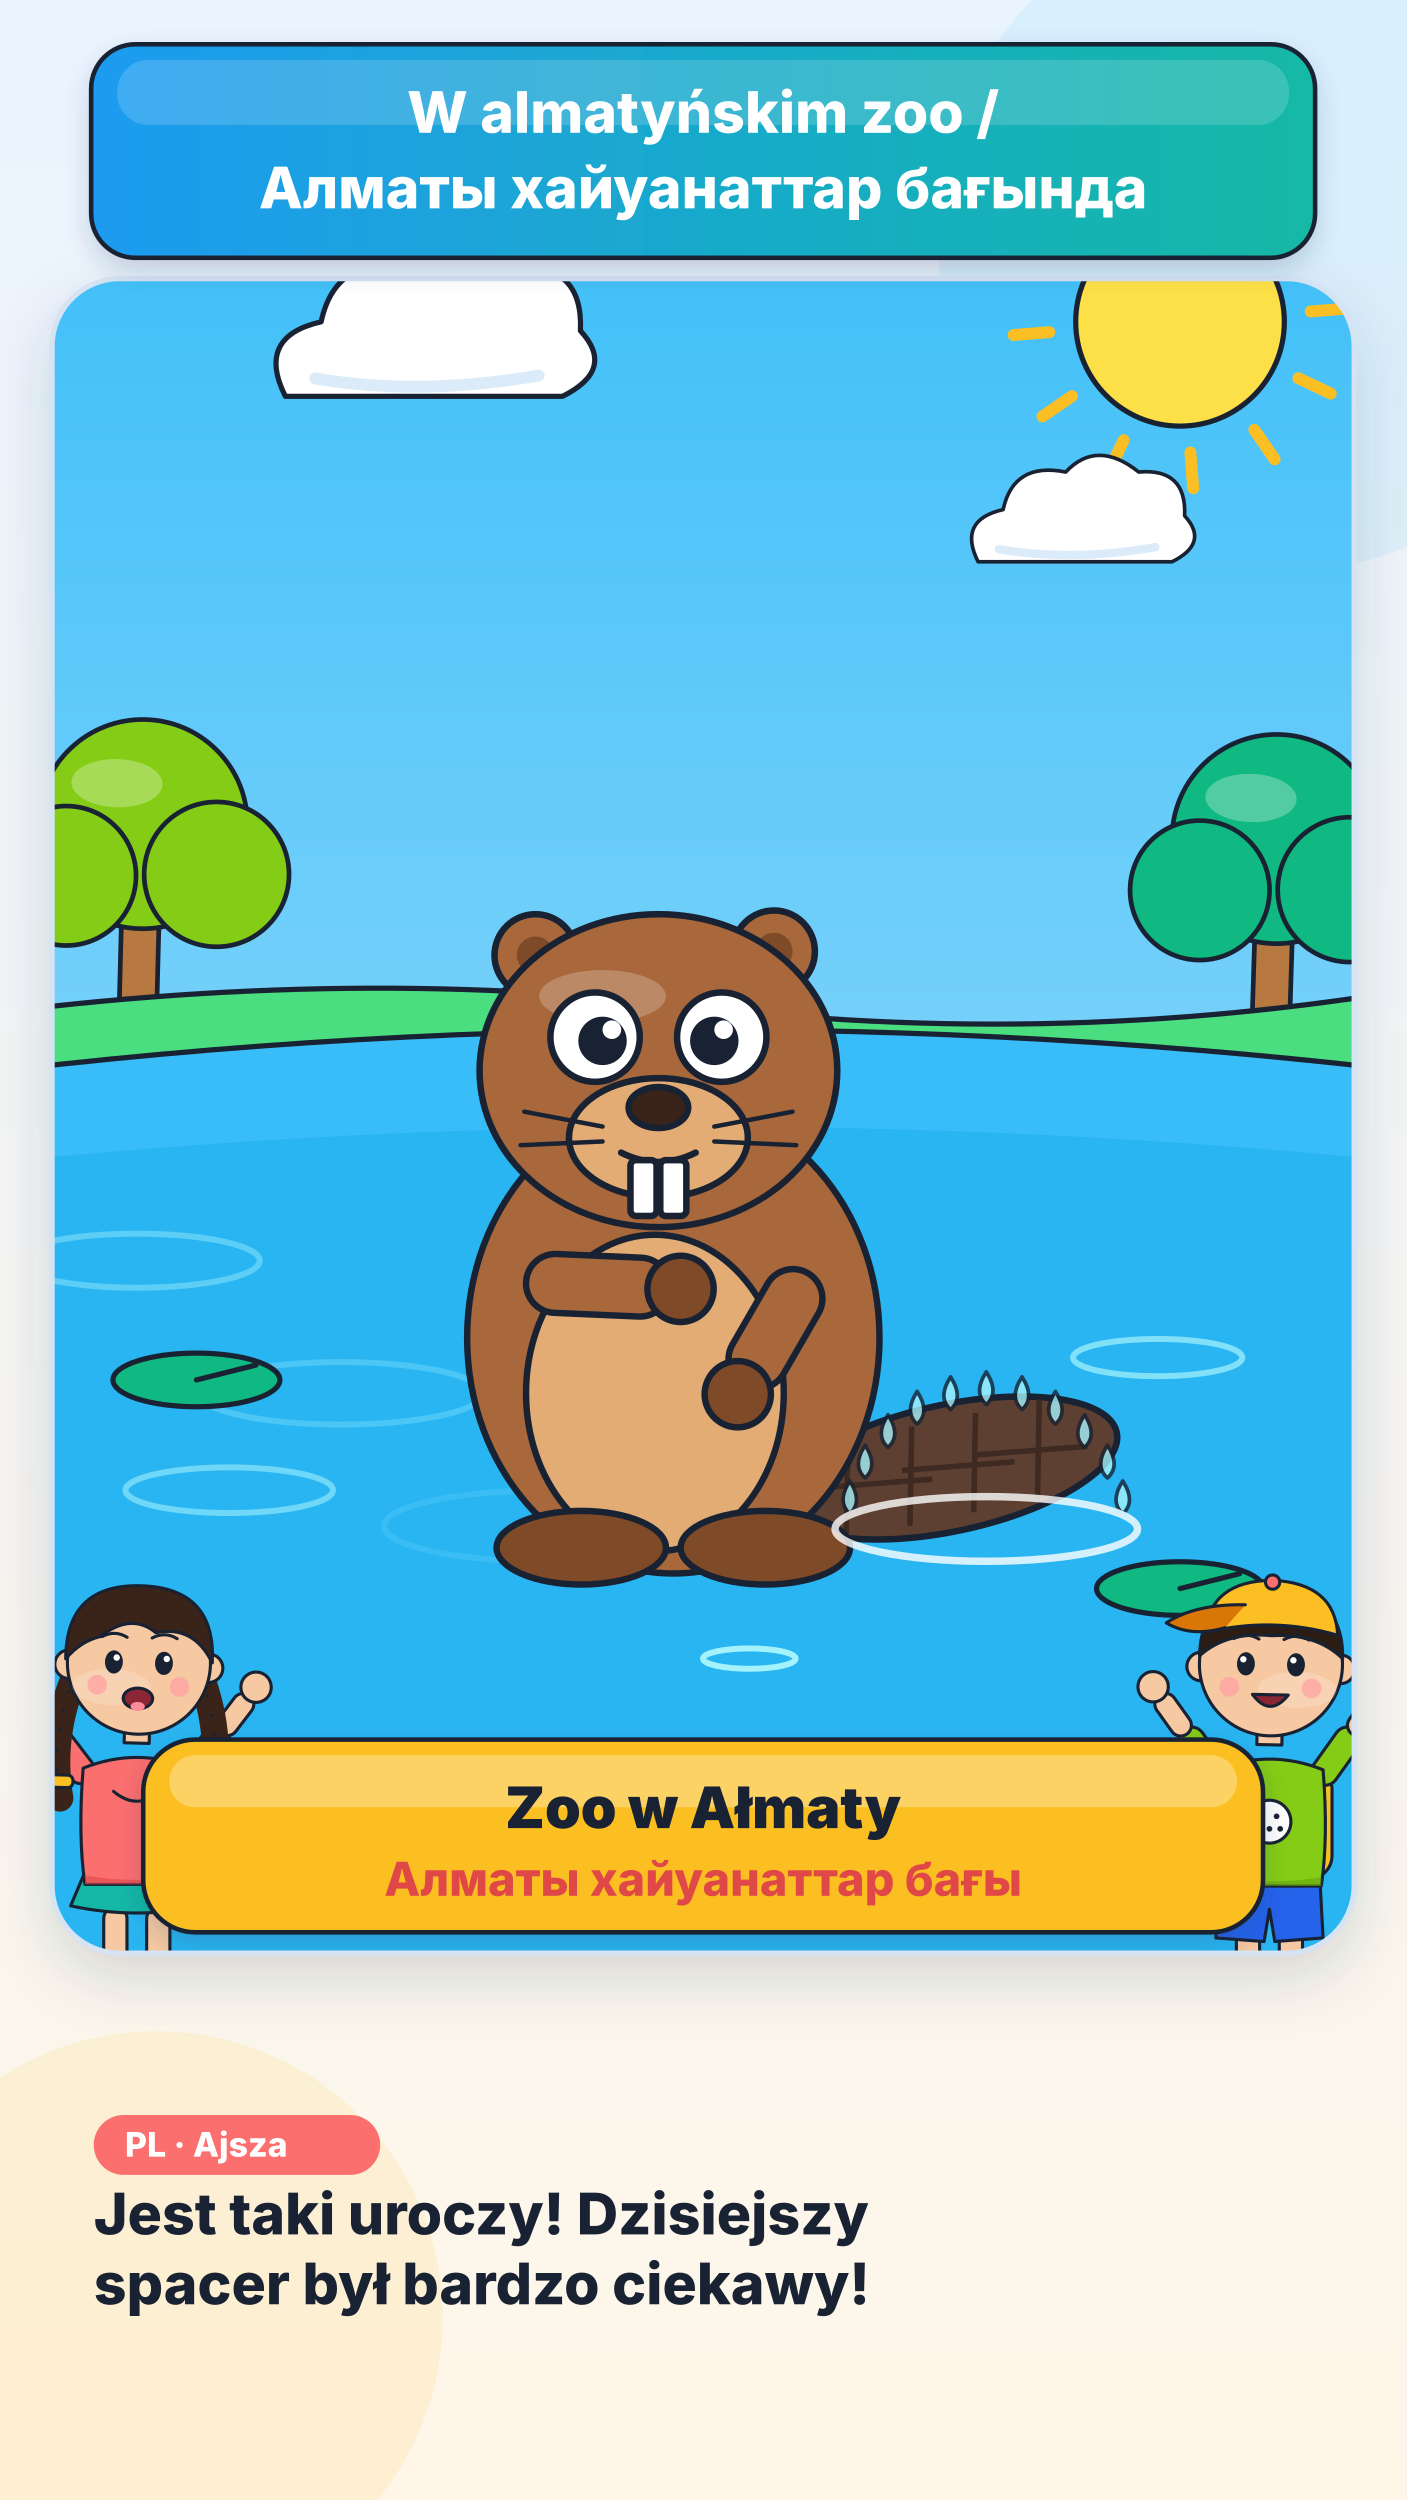
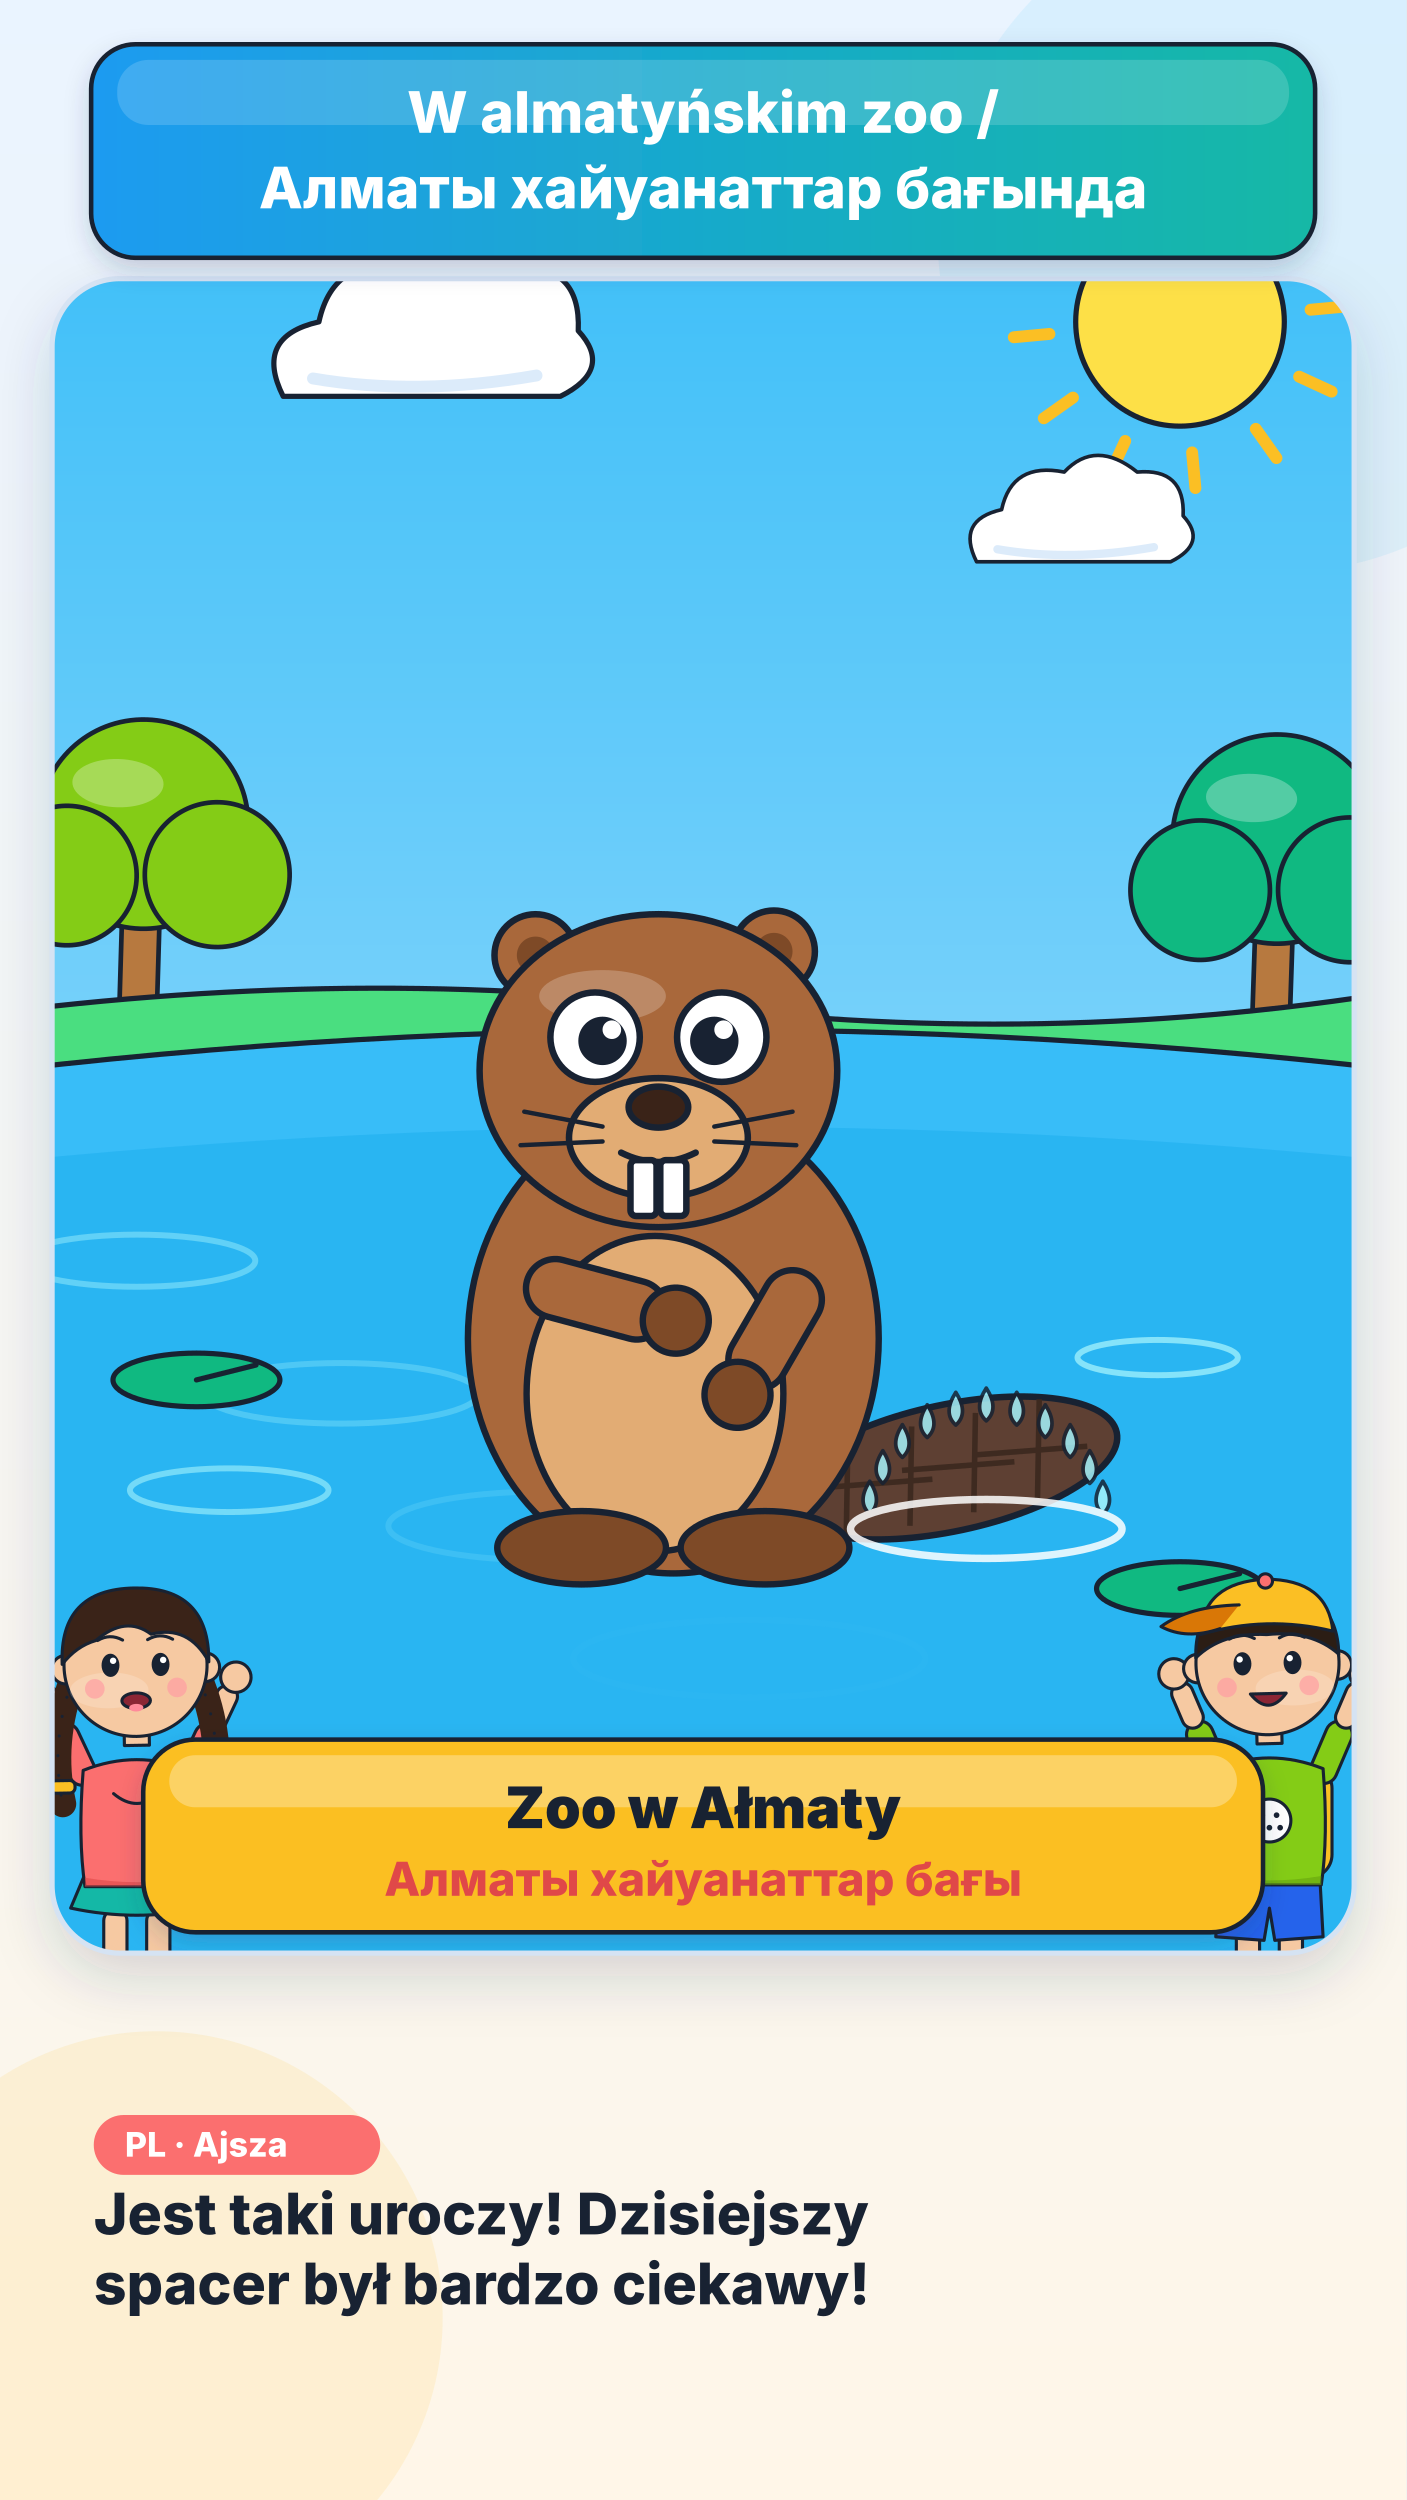
<svg xmlns="http://www.w3.org/2000/svg" viewBox="0 0 1080 1920" width="1080" height="1920" shape-rendering="geometricPrecision" text-rendering="geometricPrecision">
  <g>
    <defs>
      <linearGradient id="bgg" x1="0" y1="0" x2="0" y2="1">
        <stop offset="0" stop-color="#EAF4FF" />
        <stop offset="1" stop-color="#FFF6E8" />
      </linearGradient>
      <filter id="soft" x="-20%" y="-20%" width="140%" height="140%">
        <feDropShadow dx="0" dy="18" stdDeviation="22" flood-color="#1E3A5F" flood-opacity="0.18" />
      </filter>
      <filter id="lift" x="-30%" y="-30%" width="160%" height="160%">
        <feDropShadow dx="0" dy="8" stdDeviation="10" flood-color="#1E3A5F" flood-opacity="0.22" />
      </filter>
      <linearGradient id="hdr" x1="0" y1="0" x2="1" y2="0">
        <stop offset="0" stop-color="#1E9BF0" />
        <stop offset="1" stop-color="#14B8A6" />
      </linearGradient>
      <linearGradient id="cta" x1="0" y1="0" x2="0" y2="1">
        <stop offset="0" stop-color="#FF8A80" />
        <stop offset="0.55" stop-color="#FB6F6F" />
        <stop offset="1" stop-color="#E04848" />
      </linearGradient>
    </defs>
    <rect width="1080" height="1920" fill="url(#bgg)" />
    <circle cx="120" cy="1780" r="220" fill="#FBBF24" opacity="0.12" />
    <circle cx="980" cy="180" r="260" fill="#38BDF8" opacity="0.1" />
  </g>
  <g>
    <defs>
      <clipPath id="cardclip">
        <rect x="40" y="214" width="1000" height="1286" rx="52" />
      </clipPath>
    </defs>
    <rect x="40" y="214" width="1000" height="1286" rx="52" fill="#FFFFFF" filter="url(#soft)" />
    <g clip-path="url(#cardclip)">
      <g transform="translate(40 214)">
        <g opacity="1" transform="translate(500 643) scale(1) translate(-500 -643)">
          <g>
-             <g transform="translate(500 800) scale(1.144552) translate(-500 -800)">
+             <g transform="translate(500 800) scale(1.144513) translate(-500 -800)">
              <g>
                <defs>
                  <linearGradient id="sky" x1="0" y1="0" x2="0" y2="1">
                    <stop offset="0" stop-color="#38BDF8" />
                    <stop offset="1" stop-color="#BAE6FD" />
                  </linearGradient>
                </defs>
                <rect width="1000" height="1286" fill="url(#sky)" />
                <g transform="translate(820 130)">
                  <circle r="70" fill="#FDE047" stroke="#182232" stroke-width="3.5" stroke-linecap="round" stroke-linejoin="round" />
-                   <path d="M-6.95 -87.725 L-8.845 -111.65" stroke="#FBBF24" stroke-width="8" stroke-linecap="round" />
-                   <path d="M37.844 -79.447 L48.165 -101.114" stroke="#FBBF24" stroke-width="8" stroke-linecap="round" />
-                   <path d="M72.497 -49.881 L92.269 -63.485" stroke="#FBBF24" stroke-width="8" stroke-linecap="round" />
-                   <path d="M87.725 -6.95 L111.65 -8.845" stroke="#FBBF24" stroke-width="8" stroke-linecap="round" />
-                   <path d="M79.447 37.844 L101.114 48.165" stroke="#FBBF24" stroke-width="8" stroke-linecap="round" />
-                   <path d="M49.881 72.497 L63.485 92.269" stroke="#FBBF24" stroke-width="8" stroke-linecap="round" />
-                   <path d="M6.95 87.725 L8.845 111.65" stroke="#FBBF24" stroke-width="8" stroke-linecap="round" />
-                   <path d="M-37.844 79.447 L-48.165 101.114" stroke="#FBBF24" stroke-width="8" stroke-linecap="round" />
-                   <path d="M-72.497 49.881 L-92.269 63.485" stroke="#FBBF24" stroke-width="8" stroke-linecap="round" />
-                   <path d="M-87.725 6.95 L-111.65 8.845" stroke="#FBBF24" stroke-width="8" stroke-linecap="round" />
-                   <path d="M-79.447 -37.844 L-101.114 -48.165" stroke="#FBBF24" stroke-width="8" stroke-linecap="round" />
-                   <path d="M-49.881 -72.497 L-63.485 -92.269" stroke="#FBBF24" stroke-width="8" stroke-linecap="round" />
-                 </g>
-                 <g transform="translate(309.6667 150) scale(1)">
+                   <path d="M-8.119 -87.625 L-10.333 -111.522" stroke="#FBBF24" stroke-width="8" stroke-linecap="round" />
+                   <path d="M36.781 -79.945 L46.813 -101.748" stroke="#FBBF24" stroke-width="8" stroke-linecap="round" />
+                   <path d="M71.826 -50.843 L91.415 -64.71" stroke="#FBBF24" stroke-width="8" stroke-linecap="round" />
+                   <path d="M87.625 -8.119 L111.522 -10.333" stroke="#FBBF24" stroke-width="8" stroke-linecap="round" />
+                   <path d="M79.945 36.781 L101.748 46.813" stroke="#FBBF24" stroke-width="8" stroke-linecap="round" />
+                   <path d="M50.843 71.826 L64.71 91.415" stroke="#FBBF24" stroke-width="8" stroke-linecap="round" />
+                   <path d="M8.119 87.625 L10.333 111.522" stroke="#FBBF24" stroke-width="8" stroke-linecap="round" />
+                   <path d="M-36.781 79.945 L-46.813 101.748" stroke="#FBBF24" stroke-width="8" stroke-linecap="round" />
+                   <path d="M-71.826 50.843 L-91.415 64.71" stroke="#FBBF24" stroke-width="8" stroke-linecap="round" />
+                   <path d="M-87.625 8.119 L-111.522 10.333" stroke="#FBBF24" stroke-width="8" stroke-linecap="round" />
+                   <path d="M-79.945 -36.781 L-101.748 -46.813" stroke="#FBBF24" stroke-width="8" stroke-linecap="round" />
+                   <path d="M-50.843 -71.826 L-64.71 -91.415" stroke="#FBBF24" stroke-width="8" stroke-linecap="round" />
+                 </g>
+                 <g transform="translate(308.2 150) scale(1)">
                  <path d="M-90 30 Q-110 -10 -66 -20 Q-56 -66 -6 -56 Q24 -88 64 -56 Q110 -60 108 -14 Q132 12 96 30 Z" fill="#FFFFFF" stroke="#182232" stroke-width="3.5" stroke-linecap="round" stroke-linejoin="round" />
                  <path d="M-70 18 Q0 30 80 16" fill="none" stroke="#DCEBFA" stroke-width="8" stroke-linecap="round" />
                </g>
-                 <g transform="translate(747.5 270) scale(0.7)">
+                 <g transform="translate(746.5 270) scale(0.7)">
                  <path d="M-90 30 Q-110 -10 -66 -20 Q-56 -66 -6 -56 Q24 -88 64 -56 Q110 -60 108 -14 Q132 12 96 30 Z" fill="#FFFFFF" stroke="#182232" stroke-width="3.5" stroke-linecap="round" stroke-linejoin="round" />
                  <path d="M-70 18 Q0 30 80 16" fill="none" stroke="#DCEBFA" stroke-width="8" stroke-linecap="round" />
                </g>
-                 <g transform="translate(-83 90) scale(0.55)">
+                 <g transform="translate(-84.2 90) scale(0.55)">
                  <path d="M-90 30 Q-110 -10 -66 -20 Q-56 -66 -6 -56 Q24 -88 64 -56 Q110 -60 108 -14 Q132 12 96 30 Z" fill="#FFFFFF" stroke="#182232" stroke-width="3.5" stroke-linecap="round" stroke-linejoin="round" />
                  <path d="M-70 18 Q0 30 80 16" fill="none" stroke="#DCEBFA" stroke-width="8" stroke-linecap="round" />
                </g>
              </g>
-               <g transform="translate(120 620) scale(0.9) rotate(1.498061)">
+               <g transform="translate(120 620) scale(0.9) rotate(1.698062)">
                <rect x="-14" y="-120" width="28" height="120" rx="8" fill="#B7793F" stroke="#182232" stroke-width="3.5" stroke-linecap="round" stroke-linejoin="round" />
                <circle cx="0" cy="-170" r="78" fill="#84CC16" stroke="#182232" stroke-width="3.5" stroke-linecap="round" stroke-linejoin="round" />
                <circle cx="-56" cy="-130" r="52" fill="#84CC16" stroke="#182232" stroke-width="3.5" stroke-linecap="round" stroke-linejoin="round" />
                <circle cx="56" cy="-134" r="54" fill="#84CC16" stroke="#182232" stroke-width="3.5" stroke-linecap="round" stroke-linejoin="round" />
                <ellipse cx="-20" cy="-200" rx="34" ry="18" fill="#FFFFFF" opacity="0.28" />
              </g>
-               <g transform="translate(880 630) scale(0.9) rotate(1.79319)">
+               <g transform="translate(880 630) scale(0.9) rotate(1.915786)">
                <rect x="-14" y="-120" width="28" height="120" rx="8" fill="#B7793F" stroke="#182232" stroke-width="3.5" stroke-linecap="round" stroke-linejoin="round" />
                <circle cx="0" cy="-170" r="78" fill="#10B981" stroke="#182232" stroke-width="3.5" stroke-linecap="round" stroke-linejoin="round" />
                <circle cx="-56" cy="-130" r="52" fill="#10B981" stroke="#182232" stroke-width="3.5" stroke-linecap="round" stroke-linejoin="round" />
                <circle cx="56" cy="-134" r="54" fill="#10B981" stroke="#182232" stroke-width="3.5" stroke-linecap="round" stroke-linejoin="round" />
                <ellipse cx="-20" cy="-200" rx="34" ry="18" fill="#FFFFFF" opacity="0.28" />
              </g>
              <g>
                <path d="M-20 600 Q250 560 500 590 Q760 620 1020 570 L1020 1306 L-20 1306 Z" fill="#4ADE80" stroke="#182232" stroke-width="3.5" stroke-linecap="round" stroke-linejoin="round" />
                <path d="M30 640 l6 -18 l6 18" fill="none" stroke="#047857" stroke-width="3" stroke-linecap="round" />
                <path d="M92 670 l6 -18 l6 18" fill="none" stroke="#047857" stroke-width="3" stroke-linecap="round" />
                <path d="M154 700 l6 -18 l6 18" fill="none" stroke="#047857" stroke-width="3" stroke-linecap="round" />
                <path d="M216 640 l6 -18 l6 18" fill="none" stroke="#047857" stroke-width="3" stroke-linecap="round" />
                <path d="M278 670 l6 -18 l6 18" fill="none" stroke="#047857" stroke-width="3" stroke-linecap="round" />
                <path d="M340 700 l6 -18 l6 18" fill="none" stroke="#047857" stroke-width="3" stroke-linecap="round" />
                <path d="M402 640 l6 -18 l6 18" fill="none" stroke="#047857" stroke-width="3" stroke-linecap="round" />
                <path d="M464 670 l6 -18 l6 18" fill="none" stroke="#047857" stroke-width="3" stroke-linecap="round" />
                <path d="M526 700 l6 -18 l6 18" fill="none" stroke="#047857" stroke-width="3" stroke-linecap="round" />
                <path d="M588 640 l6 -18 l6 18" fill="none" stroke="#047857" stroke-width="3" stroke-linecap="round" />
                <path d="M650 670 l6 -18 l6 18" fill="none" stroke="#047857" stroke-width="3" stroke-linecap="round" />
                <path d="M712 700 l6 -18 l6 18" fill="none" stroke="#047857" stroke-width="3" stroke-linecap="round" />
                <path d="M774 640 l6 -18 l6 18" fill="none" stroke="#047857" stroke-width="3" stroke-linecap="round" />
                <path d="M836 670 l6 -18 l6 18" fill="none" stroke="#047857" stroke-width="3" stroke-linecap="round" />
                <path d="M898 700 l6 -18 l6 18" fill="none" stroke="#047857" stroke-width="3" stroke-linecap="round" />
                <path d="M960 640 l6 -18 l6 18" fill="none" stroke="#047857" stroke-width="3" stroke-linecap="round" />
              </g>
              <g>
                <path d="M-30 640 Q500 570 1030 640 L1030 1316 L-30 1316 Z" fill="#38BDF8" stroke="#182232" stroke-width="3.5" stroke-linecap="round" stroke-linejoin="round" />
                <path d="M-30 700 Q500 640 1030 700 L1030 1316 L-30 1316 Z" fill="#0EA5E9" opacity="0.35" />
-                 <ellipse cx="120" cy="760" rx="82.5" ry="18.15" fill="none" stroke="#A5F3FC" stroke-width="4" opacity="0.417" />
-                 <ellipse cx="257" cy="849" rx="95.357" ry="20.979" fill="none" stroke="#A5F3FC" stroke-width="4" opacity="0.274" />
-                 <ellipse cx="394" cy="938" rx="108.214" ry="23.807" fill="none" stroke="#A5F3FC" stroke-width="4" opacity="0.131" />
-                 <ellipse cx="531" cy="1027" rx="31.071" ry="6.836" fill="none" stroke="#A5F3FC" stroke-width="4" opacity="0.988" />
-                 <ellipse cx="668" cy="1116" rx="43.929" ry="9.664" fill="none" stroke="#A5F3FC" stroke-width="4" opacity="0.845" />
-                 <ellipse cx="805" cy="825" rx="56.786" ry="12.493" fill="none" stroke="#A5F3FC" stroke-width="4" opacity="0.702" />
-                 <ellipse cx="182" cy="914" rx="69.643" ry="15.321" fill="none" stroke="#A5F3FC" stroke-width="4" opacity="0.56" />
+                 <ellipse cx="120" cy="760" rx="79.5" ry="17.49" fill="none" stroke="#A5F3FC" stroke-width="4" opacity="0.45" />
+                 <ellipse cx="257" cy="849" rx="92.357" ry="20.319" fill="none" stroke="#A5F3FC" stroke-width="4" opacity="0.307" />
+                 <ellipse cx="394" cy="938" rx="105.214" ry="23.147" fill="none" stroke="#A5F3FC" stroke-width="4" opacity="0.164" />
+                 <ellipse cx="531" cy="1027" rx="118.071" ry="25.976" fill="none" stroke="#A5F3FC" stroke-width="4" opacity="0.021" />
+                 <ellipse cx="668" cy="1116" rx="40.929" ry="9.004" fill="none" stroke="#A5F3FC" stroke-width="4" opacity="0.879" />
+                 <ellipse cx="805" cy="825" rx="53.786" ry="11.833" fill="none" stroke="#A5F3FC" stroke-width="4" opacity="0.736" />
+                 <ellipse cx="182" cy="914" rx="66.643" ry="14.661" fill="none" stroke="#A5F3FC" stroke-width="4" opacity="0.593" />
                <g transform="translate(160 840)">
                  <ellipse rx="56" ry="18" fill="#10B981" stroke="#182232" stroke-width="3.5" stroke-linecap="round" stroke-linejoin="round" />
                  <path d="M0 0 L40 -10" stroke="#182232" stroke-width="3.5" stroke-linecap="round" stroke-linejoin="round" />
                </g>
                <g transform="translate(820 980)">
                  <ellipse rx="56" ry="18" fill="#10B981" stroke="#182232" stroke-width="3.5" stroke-linecap="round" stroke-linejoin="round" />
                  <path d="M0 0 L40 -10" stroke="#182232" stroke-width="3.5" stroke-linecap="round" stroke-linejoin="round" />
                </g>
              </g>
              <g transform="translate(480 960) scale(1.25)">
                <g transform="translate(60 -30) rotate(-12)">
                  <ellipse cx="90" cy="0" rx="92" ry="34" fill="#5E4033" stroke="#182232" stroke-width="3.5" stroke-linecap="round" stroke-linejoin="round" />
                  <path d="M40 -26 L28 26" stroke="#3E2A20" stroke-width="3" />
                  <path d="M75 -26 L63 26" stroke="#3E2A20" stroke-width="3" />
                  <path d="M110 -26 L98 26" stroke="#3E2A20" stroke-width="3" />
                  <path d="M145 -26 L133 26" stroke="#3E2A20" stroke-width="3" />
                  <path d="M20 -4 L80 4" stroke="#3E2A20" stroke-width="3" />
                  <path d="M65 -4 L125 4" stroke="#3E2A20" stroke-width="3" />
                  <path d="M105 -4 L165 4" stroke="#3E2A20" stroke-width="3" />
                </g>
-                 <g transform="scale(0.9882443)">
+                 <g transform="scale(0.9845897)">
                  <ellipse cx="0" cy="-120" rx="112" ry="128" fill="#A9683B" stroke="#182232" stroke-width="3.5" stroke-linecap="round" stroke-linejoin="round" />
                  <ellipse cx="-10" cy="-90" rx="70" ry="86" fill="#E2AC74" stroke="#182232" stroke-width="3.5" stroke-linecap="round" stroke-linejoin="round" />
                  <ellipse cx="-50" cy="-6" rx="46" ry="20" fill="#7E4A27" stroke="#182232" stroke-width="3.5" stroke-linecap="round" stroke-linejoin="round" />
                  <ellipse cx="50" cy="-6" rx="46" ry="20" fill="#7E4A27" stroke="#182232" stroke-width="3.5" stroke-linecap="round" stroke-linejoin="round" />
                  <g transform="translate(-74 -150)">
-                     <g transform="rotate(-87.5)">
+                     <g transform="rotate(-75)">
                      <rect x="-16" y="-6" width="32" height="78" rx="16" fill="#A9683B" stroke="#182232" stroke-width="3.5" stroke-linecap="round" stroke-linejoin="round" />
                      <circle cy="78" r="18" fill="#7E4A27" stroke="#182232" stroke-width="3.5" stroke-linecap="round" stroke-linejoin="round" />
                    </g>
                  </g>
                  <g transform="translate(70 -150) rotate(30)">
                    <rect x="-16" y="-6" width="32" height="70" rx="16" fill="#A9683B" stroke="#182232" stroke-width="3.5" stroke-linecap="round" stroke-linejoin="round" />
                    <circle cy="70" r="18" fill="#7E4A27" stroke="#182232" stroke-width="3.5" stroke-linecap="round" stroke-linejoin="round" />
                  </g>
                </g>
                <g transform="translate(-8 -262)">
                  <circle cx="-66" cy="-62" r="22" fill="#A9683B" stroke="#182232" stroke-width="3.5" stroke-linecap="round" stroke-linejoin="round" />
                  <circle cx="-66" cy="-62" r="10" fill="#7E4A27" />
                  <circle cx="62" cy="-64" r="22" fill="#A9683B" stroke="#182232" stroke-width="3.5" stroke-linecap="round" stroke-linejoin="round" />
                  <circle cx="62" cy="-64" r="10" fill="#7E4A27" />
                  <ellipse cx="0" cy="0" rx="96" ry="84" fill="#A9683B" stroke="#182232" stroke-width="3.5" stroke-linecap="round" stroke-linejoin="round" />
                  <ellipse cx="-30" cy="-40" rx="34" ry="14" fill="#FFFFFF" opacity="0.22" />
                  <g transform="translate(-34 -18) scale(1 1)">
                    <circle r="24" fill="#FFFFFF" stroke="#182232" stroke-width="3.5" stroke-linecap="round" stroke-linejoin="round" />
                    <circle cx="4" cy="2" r="13" fill="#182232" />
                    <circle cx="9" cy="-4" r="5" fill="#FFFFFF" />
                  </g>
                  <g transform="translate(34 -18) scale(1 1)">
                    <circle r="24" fill="#FFFFFF" stroke="#182232" stroke-width="3.5" stroke-linecap="round" stroke-linejoin="round" />
                    <circle cx="-4" cy="2" r="13" fill="#182232" />
                    <circle cx="1" cy="-4" r="5" fill="#FFFFFF" />
                  </g>
                  <ellipse cx="0" cy="36" rx="48" ry="32" fill="#E2AC74" stroke="#182232" stroke-width="3.5" stroke-linecap="round" stroke-linejoin="round" />
-                   <ellipse cx="0" cy="19.775" rx="16" ry="11" fill="#3A2318" stroke="#182232" stroke-width="3.5" stroke-linecap="round" stroke-linejoin="round" />
+                   <ellipse cx="0" cy="19.55" rx="16" ry="11" fill="#3A2318" stroke="#182232" stroke-width="3.5" stroke-linecap="round" stroke-linejoin="round" />
                  <path d="M-20 44 Q0 54 20 44" fill="none" stroke="#182232" stroke-width="3.5" stroke-linecap="round" stroke-linejoin="round" />
                  <rect x="-15" y="48" width="14" height="30" rx="3" fill="#FFFFFF" stroke="#182232" stroke-width="3.5" stroke-linecap="round" stroke-linejoin="round" />
                  <rect x="1" y="48" width="14" height="30" rx="3" fill="#FFFFFF" stroke="#182232" stroke-width="3.5" stroke-linecap="round" stroke-linejoin="round" />
                  <path d="M-12 54 L-6 54" stroke="#FFFFFF" stroke-width="0" />
                  <path d="M-30 30 L-72 22 M-30 38 L-74 40" stroke="#182232" stroke-width="2.4" stroke-linecap="round" />
                  <path d="M30 30 L72 22 M30 38 L74 40" stroke="#182232" stroke-width="2.4" stroke-linecap="round" />
                </g>
              </g>
-               <g transform="translate(690 930)" opacity="0.793">
-                 <path d="M91.583 -22.198 q-9 14 0 22 q9 -8 0 -22 Z" fill="#A5F3FC" stroke="#182232" stroke-width="2.5" stroke-linecap="round" stroke-linejoin="round" />
-                 <path d="M81.306 -46.223 q-9 14 0 22 q9 -8 0 -22 Z" fill="#A5F3FC" stroke="#182232" stroke-width="2.5" stroke-linecap="round" stroke-linejoin="round" />
-                 <path d="M65.919 -66.682 q-9 14 0 22 q9 -8 0 -22 Z" fill="#A5F3FC" stroke="#182232" stroke-width="2.5" stroke-linecap="round" stroke-linejoin="round" />
-                 <path d="M46.391 -82.289 q-9 14 0 22 q9 -8 0 -22 Z" fill="#A5F3FC" stroke="#182232" stroke-width="2.5" stroke-linecap="round" stroke-linejoin="round" />
-                 <path d="M23.948 -92.063 q-9 14 0 22 q9 -8 0 -22 Z" fill="#A5F3FC" stroke="#182232" stroke-width="2.5" stroke-linecap="round" stroke-linejoin="round" />
-                 <path d="M5.896447551450218e-15 -95.391 q-9 14 0 22 q9 -8 0 -22 Z" fill="#A5F3FC" stroke="#182232" stroke-width="2.5" stroke-linecap="round" stroke-linejoin="round" />
-                 <path d="M-23.948 -92.063 q-9 14 0 22 q9 -8 0 -22 Z" fill="#A5F3FC" stroke="#182232" stroke-width="2.5" stroke-linecap="round" stroke-linejoin="round" />
-                 <path d="M-46.391 -82.289 q-9 14 0 22 q9 -8 0 -22 Z" fill="#A5F3FC" stroke="#182232" stroke-width="2.5" stroke-linecap="round" stroke-linejoin="round" />
-                 <path d="M-65.919 -66.682 q-9 14 0 22 q9 -8 0 -22 Z" fill="#A5F3FC" stroke="#182232" stroke-width="2.5" stroke-linecap="round" stroke-linejoin="round" />
-                 <path d="M-81.306 -46.223 q-9 14 0 22 q9 -8 0 -22 Z" fill="#A5F3FC" stroke="#182232" stroke-width="2.5" stroke-linecap="round" stroke-linejoin="round" />
-                 <path d="M-91.583 -22.198 q-9 14 0 22 q9 -8 0 -22 Z" fill="#A5F3FC" stroke="#182232" stroke-width="2.5" stroke-linecap="round" stroke-linejoin="round" />
-                 <ellipse cx="0" cy="10" rx="101.481" ry="21.704" fill="none" stroke="#FFFFFF" stroke-width="5" />
+               <g transform="translate(690 930)" opacity="0.844">
+                 <path d="M78.198 -22.023 q-9 14 0 22 q9 -8 0 -22 Z" fill="#A5F3FC" stroke="#182232" stroke-width="2.5" stroke-linecap="round" stroke-linejoin="round" />
+                 <path d="M69.423 -42.537 q-9 14 0 22 q9 -8 0 -22 Z" fill="#A5F3FC" stroke="#182232" stroke-width="2.5" stroke-linecap="round" stroke-linejoin="round" />
+                 <path d="M56.285 -60.005 q-9 14 0 22 q9 -8 0 -22 Z" fill="#A5F3FC" stroke="#182232" stroke-width="2.5" stroke-linecap="round" stroke-linejoin="round" />
+                 <path d="M39.611 -73.331 q-9 14 0 22 q9 -8 0 -22 Z" fill="#A5F3FC" stroke="#182232" stroke-width="2.5" stroke-linecap="round" stroke-linejoin="round" />
+                 <path d="M20.448 -81.677 q-9 14 0 22 q9 -8 0 -22 Z" fill="#A5F3FC" stroke="#182232" stroke-width="2.5" stroke-linecap="round" stroke-linejoin="round" />
+                 <path d="M5.034659063161343e-15 -84.519 q-9 14 0 22 q9 -8 0 -22 Z" fill="#A5F3FC" stroke="#182232" stroke-width="2.5" stroke-linecap="round" stroke-linejoin="round" />
+                 <path d="M-20.448 -81.677 q-9 14 0 22 q9 -8 0 -22 Z" fill="#A5F3FC" stroke="#182232" stroke-width="2.5" stroke-linecap="round" stroke-linejoin="round" />
+                 <path d="M-39.611 -73.331 q-9 14 0 22 q9 -8 0 -22 Z" fill="#A5F3FC" stroke="#182232" stroke-width="2.5" stroke-linecap="round" stroke-linejoin="round" />
+                 <path d="M-56.285 -60.005 q-9 14 0 22 q9 -8 0 -22 Z" fill="#A5F3FC" stroke="#182232" stroke-width="2.5" stroke-linecap="round" stroke-linejoin="round" />
+                 <path d="M-69.423 -42.537 q-9 14 0 22 q9 -8 0 -22 Z" fill="#A5F3FC" stroke="#182232" stroke-width="2.5" stroke-linecap="round" stroke-linejoin="round" />
+                 <path d="M-78.198 -22.023 q-9 14 0 22 q9 -8 0 -22 Z" fill="#A5F3FC" stroke="#182232" stroke-width="2.5" stroke-linecap="round" stroke-linejoin="round" />
+                 <ellipse cx="0" cy="10" rx="91.111" ry="19.778" fill="none" stroke="#FFFFFF" stroke-width="5" />
              </g>
              <g transform="translate(120 1300) scale(0.6 0.6)">
                <ellipse cx="0" cy="4" rx="86" ry="16" fill="#182232" opacity="0.12" />
-                 <g transform="translate(0 -6.507786)">
+                 <g transform="translate(0 -3.979038)">
                  <rect x="-37" y="-170" width="26" height="150" rx="12" fill="#F6C9A2" stroke="#182232" stroke-width="3.5" stroke-linecap="round" stroke-linejoin="round" />
                  <rect x="11" y="-170" width="26" height="150" rx="12" fill="#F6C9A2" stroke="#182232" stroke-width="3.5" stroke-linecap="round" stroke-linejoin="round" />
                  <rect x="-37" y="-62" width="26" height="36" rx="8" fill="#FFFFFF" stroke="#182232" stroke-width="3.5" stroke-linecap="round" stroke-linejoin="round" />
                  <rect x="11" y="-62" width="26" height="36" rx="8" fill="#FFFFFF" stroke="#182232" stroke-width="3.5" stroke-linecap="round" stroke-linejoin="round" />
                  <g>
                    <path d="M-58 -6 Q-58 -34 -28 -34 Q4 -34 6 -6 Z" fill="#FFFFFF" stroke="#182232" stroke-width="3.5" stroke-linecap="round" stroke-linejoin="round" />
                    <path d="M-52 -14 L-2 -14" stroke="#14B8A6" stroke-width="6" stroke-linecap="round" />
                  </g>
                  <g>
                    <path d="M-2 -6 Q-2 -34 28 -34 Q60 -34 62 -6 Z" fill="#FFFFFF" stroke="#182232" stroke-width="3.5" stroke-linecap="round" stroke-linejoin="round" />
                    <path d="M4 -14 L54 -14" stroke="#14B8A6" stroke-width="6" stroke-linecap="round" />
                  </g>
                  <path d="M-58 -150 L-74 -112 Q0 -96 74 -112 L58 -150 Q0 -160 -58 -150 Z" fill="#14B8A6" stroke="#182232" stroke-width="3.5" stroke-linecap="round" stroke-linejoin="round" transform="translate(0 -60)" />
                  <g transform="translate(-58 -318)">
-                     <g transform="rotate(142.5686)">
+                     <g transform="rotate(154.8175)">
                      <rect x="-15" y="-8" width="30" height="73.16" rx="15" fill="#FB6F6F" stroke="#182232" stroke-width="3.5" stroke-linecap="round" stroke-linejoin="round" />
                      <rect x="-12" y="59" width="24" height="53.1" rx="12" fill="#F6C9A2" stroke="#182232" stroke-width="3.5" stroke-linecap="round" stroke-linejoin="round" />
                      <circle cx="0" cy="124" r="17" fill="#F6C9A2" stroke="#182232" stroke-width="3.5" stroke-linecap="round" stroke-linejoin="round" />
                    </g>
                  </g>
                  <path d="M-60 -326 Q-66 -250 -58 -196 L58 -196 Q66 -250 60 -326 Q0 -350 -60 -326 Z" fill="#FB6F6F" stroke="#182232" stroke-width="3.5" stroke-linecap="round" stroke-linejoin="round" />
                  <path d="M-58 -206 Q0 -196 58 -206 L58 -196 L-58 -196 Z" fill="#E04848" opacity="0.6" />
                  <path d="M-26 -300 Q0 -278 26 -300" fill="none" stroke="#182232" stroke-width="3.5" stroke-linecap="round" stroke-linejoin="round" />
                  <g transform="translate(58 -318)">
-                     <g transform="rotate(-142.5686)">
+                     <g transform="rotate(-154.8175)">
                      <rect x="-15" y="-8" width="30" height="73.16" rx="15" fill="#FB6F6F" stroke="#182232" stroke-width="3.5" stroke-linecap="round" stroke-linejoin="round" />
                      <rect x="-12" y="59" width="24" height="53.1" rx="12" fill="#F6C9A2" stroke="#182232" stroke-width="3.5" stroke-linecap="round" stroke-linejoin="round" />
                      <circle cx="0" cy="124" r="17" fill="#F6C9A2" stroke="#182232" stroke-width="3.5" stroke-linecap="round" stroke-linejoin="round" />
                    </g>
                  </g>
-                   <g transform="translate(0 -360) rotate(1.626947)">
+                   <g transform="translate(0 -360) rotate(-0.9947595)">
                    <rect x="-14" y="-24" width="28" height="30" fill="#F6C9A2" stroke="#182232" stroke-width="3.5" stroke-linecap="round" stroke-linejoin="round" />
                    <g>
                      <path d="M-70 -70 Q-98 0 -84 70" fill="none" stroke="#3A2318" stroke-width="30" stroke-linecap="round" />
                      <path d="M-70 -70 Q-98 0 -84 70" fill="none" stroke="#182232" stroke-width="3.5" stroke-linecap="round" stroke-dasharray="0.1 22" />
                      <rect x="-98" y="44" width="28" height="14" rx="6" fill="#FBBF24" stroke="#182232" stroke-width="3.5" stroke-linecap="round" stroke-linejoin="round" />
                    </g>
                    <g>
                      <path d="M70 -70 Q98 0 84 70" fill="none" stroke="#3A2318" stroke-width="30" stroke-linecap="round" />
                      <path d="M70 -70 Q98 0 84 70" fill="none" stroke="#182232" stroke-width="3.5" stroke-linecap="round" stroke-dasharray="0.1 22" />
                      <rect x="70" y="44" width="28" height="14" rx="6" fill="#FBBF24" stroke="#182232" stroke-width="3.5" stroke-linecap="round" stroke-linejoin="round" />
                    </g>
                    <circle cx="-78" cy="-80" r="16" fill="#F6C9A2" stroke="#182232" stroke-width="3.5" stroke-linecap="round" stroke-linejoin="round" />
                    <circle cx="78" cy="-80" r="16" fill="#F6C9A2" stroke="#182232" stroke-width="3.5" stroke-linecap="round" stroke-linejoin="round" />
                    <circle cx="0" cy="-84" r="80" fill="#F6C9A2" stroke="#182232" stroke-width="3.5" stroke-linecap="round" stroke-linejoin="round" />
                    <ellipse cx="-30" cy="-56" rx="44" ry="20" fill="#FFFFFF" opacity="0.18" />
                    <path d="M-82 -86 Q-84 -170 0 -170 Q84 -170 82 -86 Q60 -128 18 -118 Q-10 -140 -44 -112 Q-66 -106 -82 -86 Z" fill="#3A2318" stroke="#182232" stroke-width="3.5" stroke-linecap="round" stroke-linejoin="round" />
                    <g transform="translate(-28 -84) scale(1 1)">
                      <ellipse rx="10" ry="13" fill="#182232" />
                      <circle cx="3" cy="-5" r="3.6" fill="#FFFFFF" />
                    </g>
                    <g transform="translate(28 -84) scale(1 1)">
                      <ellipse rx="10" ry="13" fill="#182232" />
                      <circle cx="3" cy="-5" r="3.6" fill="#FFFFFF" />
                    </g>
                    <path d="M-42 -112 Q-28 -120 -14 -112" fill="none" stroke="#182232" stroke-width="3.5" stroke-linecap="round" stroke-linejoin="round" />
                    <path d="M14 -112 Q28 -120 42 -112" fill="none" stroke="#182232" stroke-width="3.5" stroke-linecap="round" stroke-linejoin="round" />
                    <circle cx="-46" cy="-58" r="11" fill="#FF9AA2" opacity="0.65" />
                    <circle cx="46" cy="-58" r="11" fill="#FF9AA2" opacity="0.65" />
                    <g>
-                       <ellipse cx="0" cy="-44" rx="16.5" ry="11.5" fill="#8B2635" stroke="#182232" stroke-width="3.5" stroke-linecap="round" stroke-linejoin="round" />
-                       <ellipse cx="0" cy="-35" rx="8" ry="5" fill="#FF8A9A" />
+                       <ellipse cx="0" cy="-44" rx="15.94" ry="8.7" fill="#8B2635" stroke="#182232" stroke-width="3.5" stroke-linecap="round" stroke-linejoin="round" />
+                       <ellipse cx="0" cy="-36.12" rx="8" ry="4.253" fill="#FF8A9A" />
                    </g>
                  </g>
                </g>
              </g>
              <g transform="translate(880 1300) scale(-0.6 0.6)">
                <ellipse cx="0" cy="4" rx="86" ry="16" fill="#182232" opacity="0.12" />
-                 <g transform="translate(0 -4.624509)">
+                 <g transform="translate(0 -5.889993)">
                  <rect x="-37" y="-170" width="26" height="150" rx="12" fill="#F6C9A2" stroke="#182232" stroke-width="3.5" stroke-linecap="round" stroke-linejoin="round" />
                  <rect x="11" y="-170" width="26" height="150" rx="12" fill="#F6C9A2" stroke="#182232" stroke-width="3.5" stroke-linecap="round" stroke-linejoin="round" />
                  <g>
                    <path d="M-58 -6 Q-58 -34 -28 -34 Q4 -34 6 -6 Z" fill="#FFFFFF" stroke="#182232" stroke-width="3.5" stroke-linecap="round" stroke-linejoin="round" />
                    <path d="M-52 -14 L-2 -14" stroke="#FB6F6F" stroke-width="6" stroke-linecap="round" />
                  </g>
                  <g>
                    <path d="M-2 -6 Q-2 -34 28 -34 Q60 -34 62 -6 Z" fill="#FFFFFF" stroke="#182232" stroke-width="3.5" stroke-linecap="round" stroke-linejoin="round" />
                    <path d="M4 -14 L54 -14" stroke="#FB6F6F" stroke-width="6" stroke-linecap="round" />
                  </g>
                  <path d="M-56 -212 L-60 -138 L-6 -134 L0 -170 L6 -134 L60 -138 L56 -212 Z" fill="#2563EB" stroke="#182232" stroke-width="3.5" stroke-linecap="round" stroke-linejoin="round" />
                  <rect x="-70" y="-330" width="140" height="126" rx="26" fill="#FBBF24" stroke="#182232" stroke-width="3.5" stroke-linecap="round" stroke-linejoin="round" />
                  <g transform="translate(-58 -318)">
-                     <g transform="rotate(144.4661)">
+                     <g transform="rotate(156.8455)">
                      <rect x="-15" y="-8" width="30" height="73.16" rx="15" fill="#84CC16" stroke="#182232" stroke-width="3.5" stroke-linecap="round" stroke-linejoin="round" />
                      <rect x="-12" y="59" width="24" height="53.1" rx="12" fill="#F6C9A2" stroke="#182232" stroke-width="3.5" stroke-linecap="round" stroke-linejoin="round" />
                      <circle cx="0" cy="124" r="17" fill="#F6C9A2" stroke="#182232" stroke-width="3.5" stroke-linecap="round" stroke-linejoin="round" />
                    </g>
                  </g>
                  <path d="M-60 -326 Q-66 -250 -58 -196 L58 -196 Q66 -250 60 -326 Q0 -350 -60 -326 Z" fill="#84CC16" stroke="#182232" stroke-width="3.5" stroke-linecap="round" stroke-linejoin="round" />
                  <path d="M-58 -206 Q0 -196 58 -206 L58 -196 L-58 -196 Z" fill="#65A30D" opacity="0.6" />
                  <g transform="translate(0 -268)">
                    <circle r="24" fill="#FFFFFF" stroke="#182232" stroke-width="3.5" stroke-linecap="round" stroke-linejoin="round" />
                    <circle cx="-8" cy="-6" r="3.2" fill="#182232" />
                    <circle cx="8" cy="-6" r="3.2" fill="#182232" />
                    <circle cx="0" cy="8" r="3.2" fill="#182232" />
                    <circle cx="-12" cy="8" r="3.2" fill="#182232" />
                    <circle cx="12" cy="6" r="3.2" fill="#182232" />
                  </g>
                  <g transform="translate(58 -318)">
-                     <g transform="rotate(-144.4661)">
+                     <g transform="rotate(-156.8455)">
                      <rect x="-15" y="-8" width="30" height="73.16" rx="15" fill="#84CC16" stroke="#182232" stroke-width="3.5" stroke-linecap="round" stroke-linejoin="round" />
                      <rect x="-12" y="59" width="24" height="53.1" rx="12" fill="#F6C9A2" stroke="#182232" stroke-width="3.5" stroke-linecap="round" stroke-linejoin="round" />
                      <circle cx="0" cy="124" r="17" fill="#F6C9A2" stroke="#182232" stroke-width="3.5" stroke-linecap="round" stroke-linejoin="round" />
                    </g>
                  </g>
-                   <g transform="translate(0 -360) rotate(-1.156127)">
+                   <g transform="translate(0 -360) rotate(1.472498)">
                    <rect x="-14" y="-24" width="28" height="30" fill="#F6C9A2" stroke="#182232" stroke-width="3.5" stroke-linecap="round" stroke-linejoin="round" />
                    <circle cx="-78" cy="-80" r="16" fill="#F6C9A2" stroke="#182232" stroke-width="3.5" stroke-linecap="round" stroke-linejoin="round" />
                    <circle cx="78" cy="-80" r="16" fill="#F6C9A2" stroke="#182232" stroke-width="3.5" stroke-linecap="round" stroke-linejoin="round" />
                    <circle cx="0" cy="-84" r="80" fill="#F6C9A2" stroke="#182232" stroke-width="3.5" stroke-linecap="round" stroke-linejoin="round" />
                    <ellipse cx="-30" cy="-56" rx="44" ry="20" fill="#FFFFFF" opacity="0.18" />
                    <g>
                      <path d="M-80 -92 Q-80 -166 0 -168 Q80 -166 80 -92 Q50 -120 0 -116 Q-50 -120 -80 -92 Z" fill="#2B1D14" stroke="#182232" stroke-width="3.5" stroke-linecap="round" stroke-linejoin="round" />
                      <path d="M-74 -118 Q-70 -176 0 -178 Q70 -176 74 -118 Q0 -138 -74 -118 Z" fill="#FBBF24" stroke="#182232" stroke-width="3.5" stroke-linecap="round" stroke-linejoin="round" />
                      <path d="M30 -150 Q86 -150 118 -128 Q90 -112 52 -124" fill="#D97706" stroke="#182232" stroke-width="3.5" stroke-linecap="round" stroke-linejoin="round" />
                      <circle cx="0" cy="-176" r="8" fill="#FB6F6F" stroke="#182232" stroke-width="3.5" stroke-linecap="round" stroke-linejoin="round" />
                    </g>
                    <g transform="translate(-28 -84) scale(1 1)">
                      <ellipse rx="10" ry="13" fill="#182232" />
                      <circle cx="3" cy="-5" r="3.6" fill="#FFFFFF" />
                    </g>
                    <g transform="translate(28 -84) scale(1 1)">
                      <ellipse rx="10" ry="13" fill="#182232" />
                      <circle cx="3" cy="-5" r="3.6" fill="#FFFFFF" />
                    </g>
                    <path d="M-42 -112 Q-28 -120 -14 -112" fill="none" stroke="#182232" stroke-width="3.5" stroke-linecap="round" stroke-linejoin="round" />
                    <path d="M14 -112 Q28 -120 42 -112" fill="none" stroke="#182232" stroke-width="3.5" stroke-linecap="round" stroke-linejoin="round" />
                    <circle cx="-46" cy="-58" r="11" fill="#FF9AA2" opacity="0.65" />
                    <circle cx="46" cy="-58" r="11" fill="#FF9AA2" opacity="0.65" />
                    <path d="M-20 -50 Q0 -24 20 -50 Z" fill="#8B2635" stroke="#182232" stroke-width="3.5" stroke-linecap="round" stroke-linejoin="round" />
                  </g>
                </g>
              </g>
            </g>
            <g transform="translate(500 1196)" opacity="1">
              <rect x="-430" y="-74" width="860" height="148" rx="40" fill="#FBBF24" filter="url(#lift)" />
              <rect x="-430" y="-74" width="860" height="148" rx="40" fill="none" stroke="#182232" stroke-width="3.5" stroke-linecap="round" stroke-linejoin="round" />
              <rect x="-410" y="-62" width="820" height="40" rx="20" fill="#FFFFFF" opacity="0.3" />
              <text x="0" y="-6" text-anchor="middle" font-family="Inter, &quot;DejaVu Sans&quot;, sans-serif" font-weight="900" font-size="44" fill="#182232">Zoo w Ałmaty</text>
              <text x="0" y="46" text-anchor="middle" font-family="Inter, &quot;DejaVu Sans&quot;, sans-serif" font-weight="800" font-size="36" fill="#E04848">Алматы хайуанаттар бағы</text>
            </g>
          </g>
        </g>
        <rect width="1000" height="1286" fill="#FFFFFF" opacity="0" />
      </g>
    </g>
    <rect x="40" y="214" width="1000" height="1286" rx="52" fill="none" stroke="#D5E3F3" stroke-width="4" />
  </g>
  <g transform="translate(540 116)" opacity="1">
    <rect x="-470" y="-82" width="940" height="164" rx="34" fill="url(#hdr)" filter="url(#lift)" />
    <rect x="-470" y="-82" width="940" height="164" rx="34" fill="none" stroke="#182232" stroke-width="3.5" stroke-linecap="round" stroke-linejoin="round" />
    <rect x="-450" y="-70" width="900" height="50" rx="24" fill="#FFFFFF" opacity="0.16" />
    <text x="0" y="-14" text-anchor="middle" font-family="Inter, &quot;DejaVu Sans&quot;, sans-serif" font-weight="800" font-size="44" fill="#FFFFFF">W almatyńskim zoo /</text>
    <text x="0" y="44" text-anchor="middle" font-family="Inter, &quot;DejaVu Sans&quot;, sans-serif" font-weight="800" font-size="44" fill="#FFFFFF">Алматы хайуанаттар бағында</text>
  </g>
  <g opacity="1">
    <g opacity="1">
      <rect x="72" y="1624.32" width="220" height="46" rx="23" fill="#FB6F6F" />
      <text x="96" y="1656.32" font-family="Inter, &quot;DejaVu Sans&quot;, sans-serif" font-weight="800" font-size="26" fill="#FFFFFF">PL · Ajsza</text>
      <text x="72" y="1716" font-family="Inter, &quot;DejaVu Sans&quot;, sans-serif" font-weight="800" font-size="44" fill="#182232">Jest taki uroczy! Dzisiejszy</text>
      <text x="72" y="1769.68" font-family="Inter, &quot;DejaVu Sans&quot;, sans-serif" font-weight="800" font-size="44" fill="#182232">spacer był bardzo ciekawy!</text>
    </g>
  </g>
</svg>
